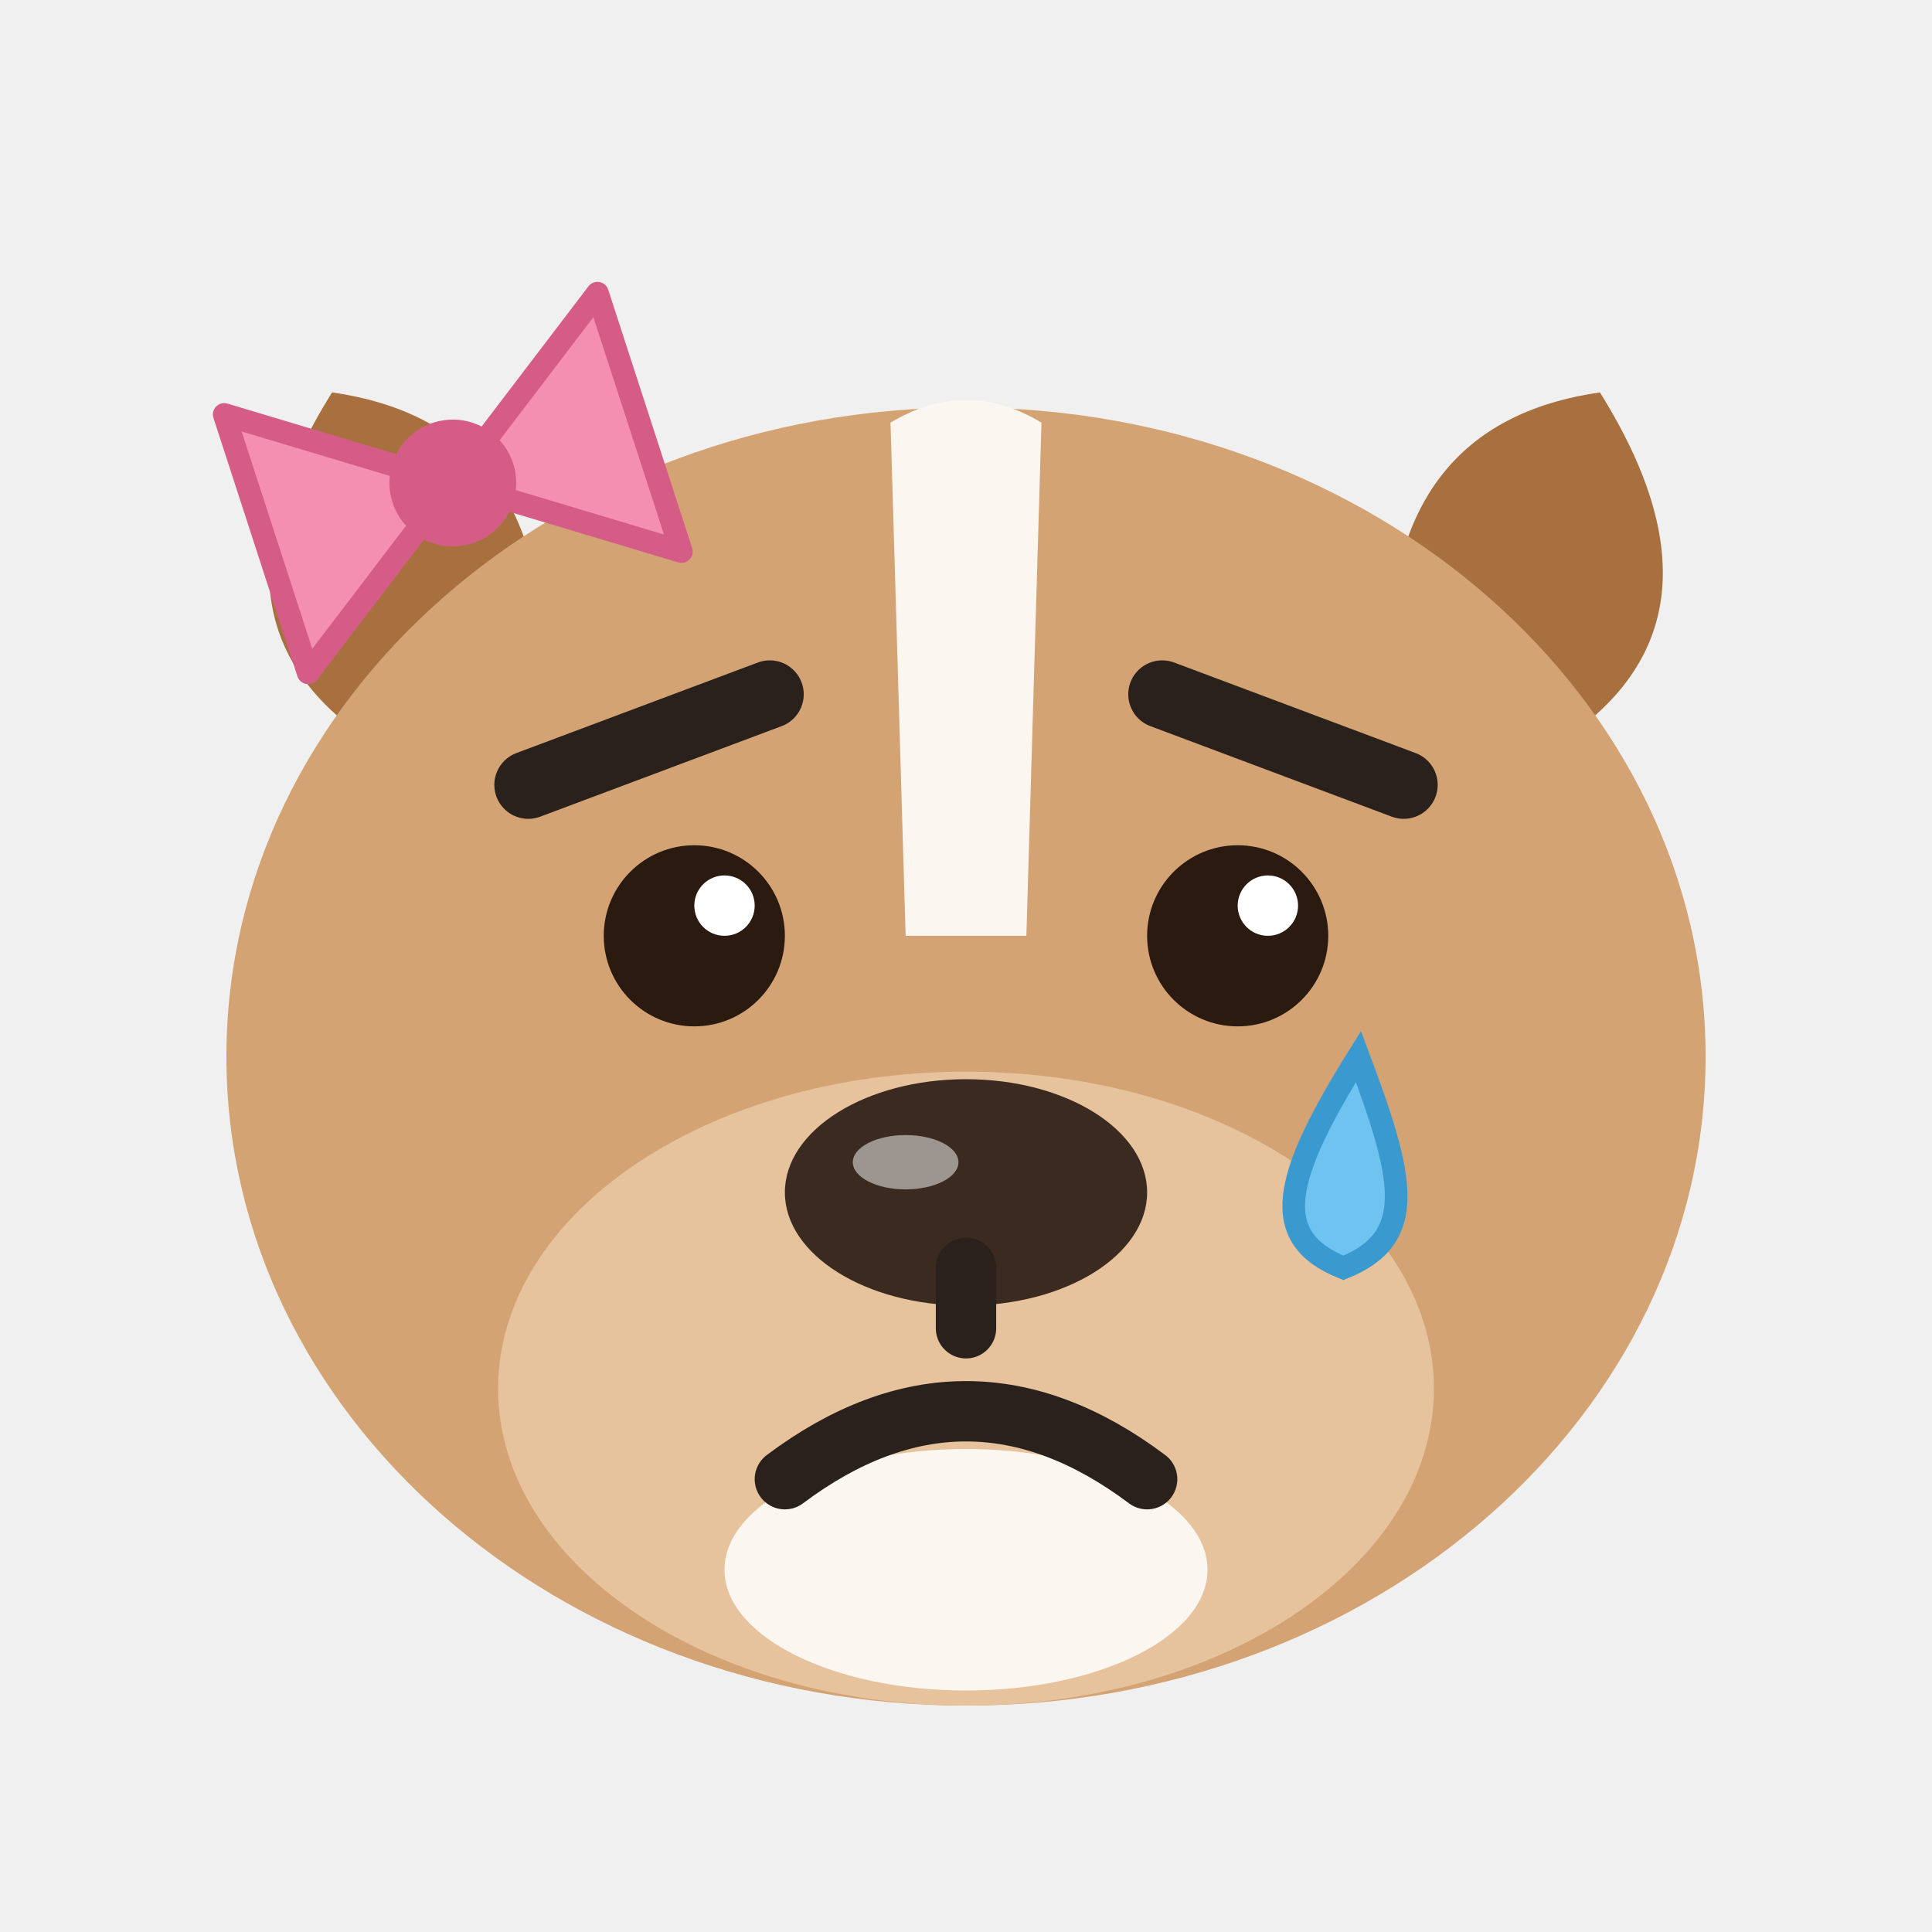
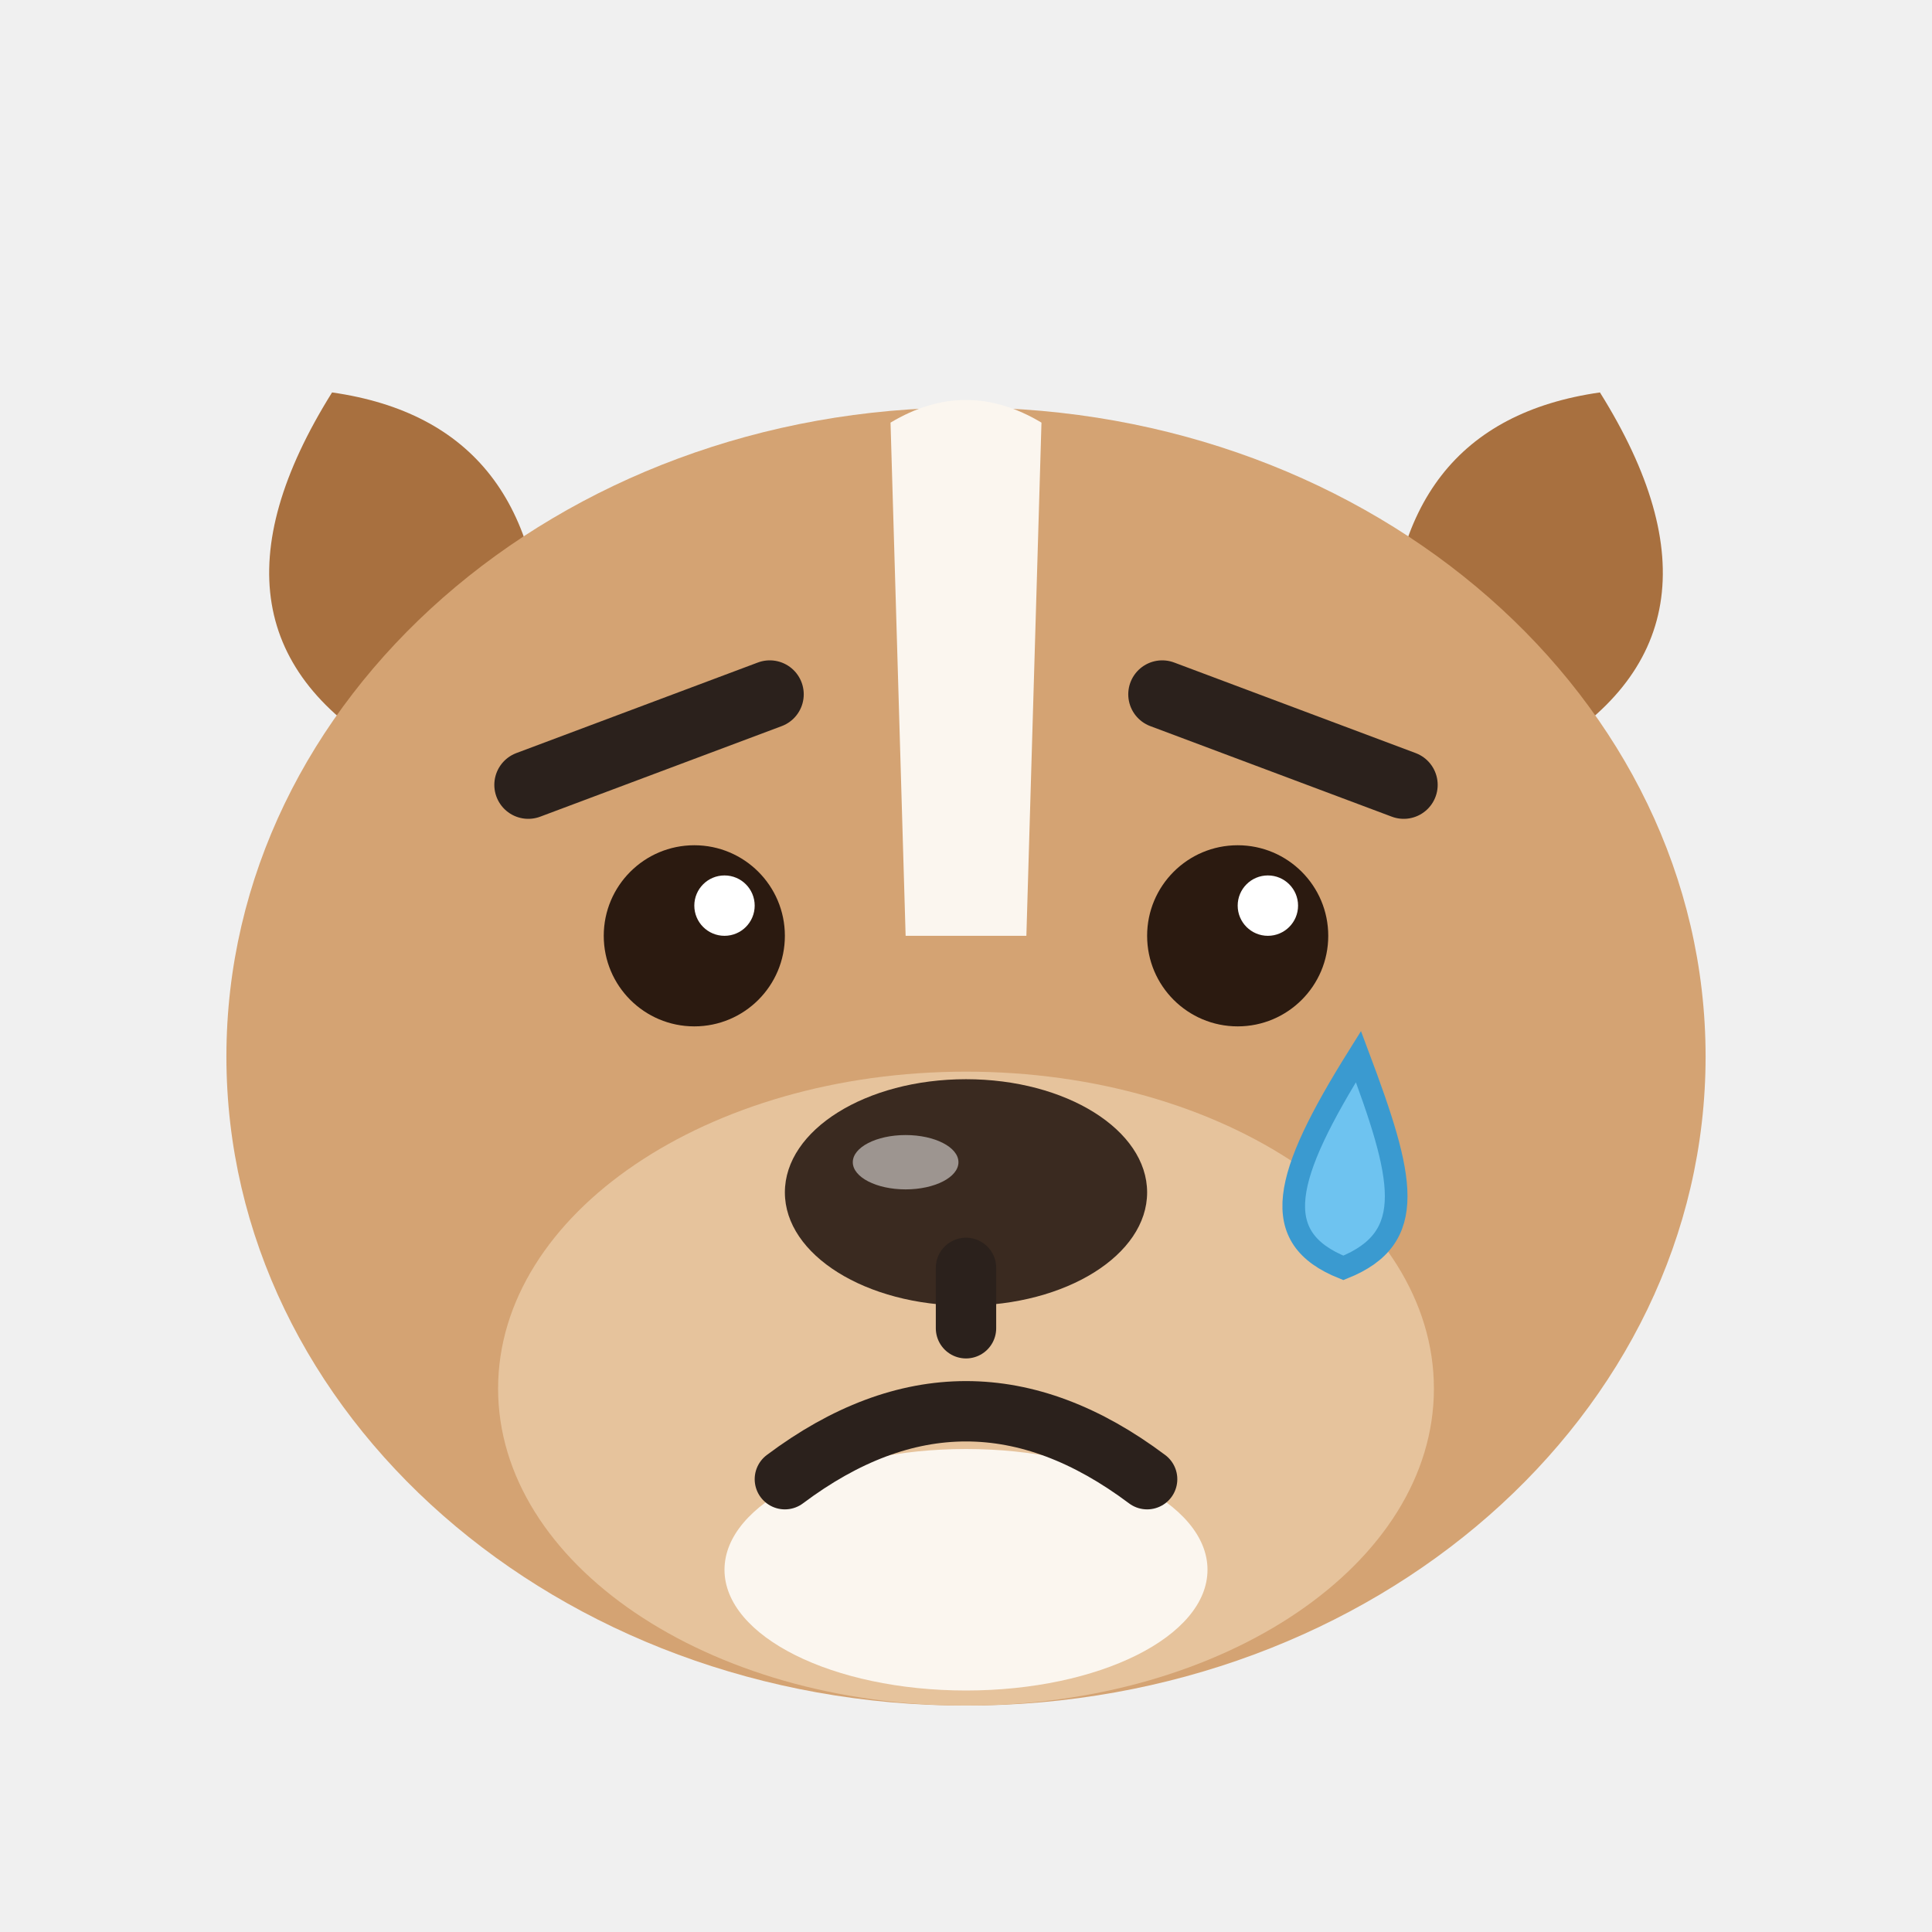
<svg xmlns="http://www.w3.org/2000/svg" viewBox="0 0 128 128">
  <path d="M26 50q-14-8-4-24q14 2 14 18z" fill="#a8703f" />
  <path d="M102 50q14-8 4-24q-14 2-14 18z" fill="#a8703f" />
  <ellipse cx="64" cy="70" rx="49" ry="43" fill="#d4a373" />
  <path d="M59 28q5-3 10 0l-1 34h-8z" fill="#fbf6ef" />
  <ellipse cx="64" cy="92" rx="31" ry="21" fill="#e6c39c" />
  <ellipse cx="64" cy="104" rx="16" ry="8" fill="#fbf6ef" />
  <circle cx="46" cy="62" r="6" fill="#2b1a10" />
  <circle cx="82" cy="62" r="6" fill="#2b1a10" />
  <circle cx="48" cy="60" r="2" fill="#fff" />
  <circle cx="84" cy="60" r="2" fill="#fff" />
  <path d="M35 52l16-6M93 52l-16-6" stroke="#2b211c" stroke-width="4.5" stroke-linecap="round" />
  <ellipse cx="64" cy="79" rx="12" ry="7.5" fill="#3a2a20" />
  <ellipse cx="60" cy="77" rx="3.5" ry="1.8" fill="#fff" opacity=".5" />
  <path d="M64 84v4M52 98q12-9 24 0" fill="none" stroke="#2b211c" stroke-width="4" stroke-linecap="round" />
  <path d="M90 70c-5 8-6 12-1 14 5-2 4-6 1-14z" fill="#6ec3f0" stroke="#3a9ad0" stroke-width="1.5" />
-   <g transform="translate(30 32) rotate(-18)">
-     <path d="M0 0L-13 -9L-13 9Z" fill="#f58fb1" stroke="#d65c88" stroke-width="1.5" stroke-linejoin="round" />
-     <path d="M0 0L13 -9L13 9Z" fill="#f58fb1" stroke="#d65c88" stroke-width="1.5" stroke-linejoin="round" />
-     <circle r="4.2" fill="#d65c88" />
-   </g>
</svg>
